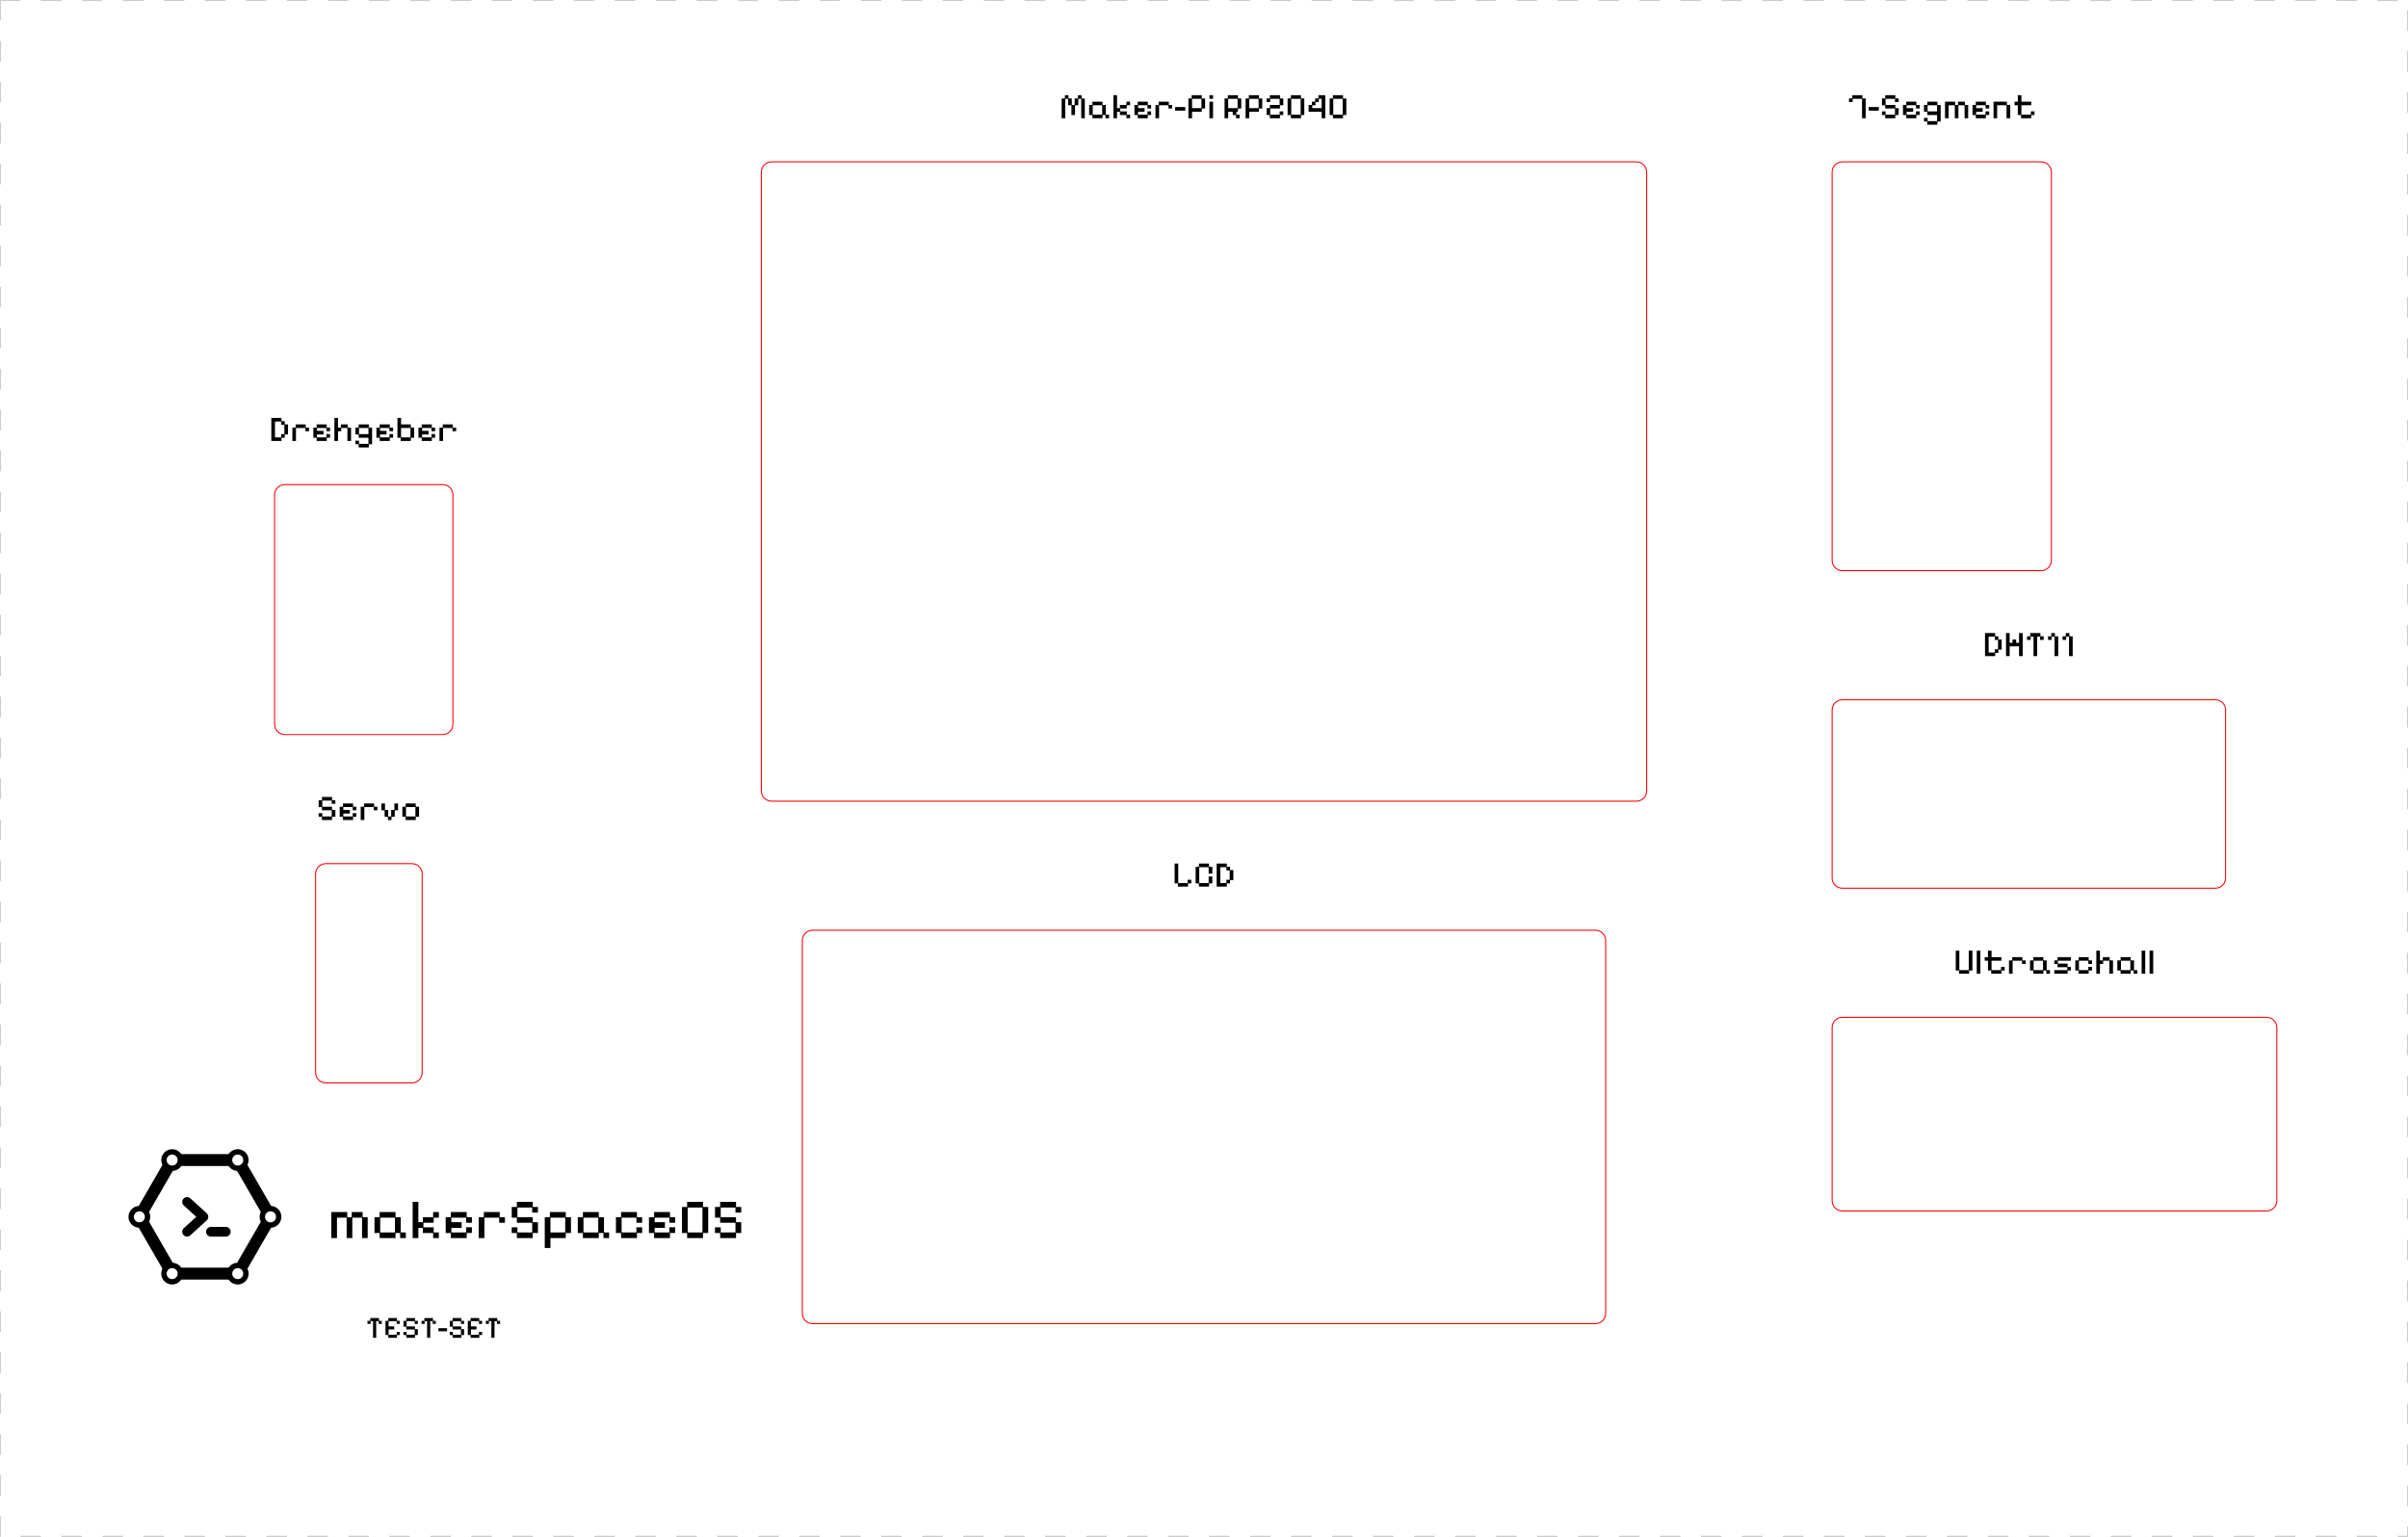
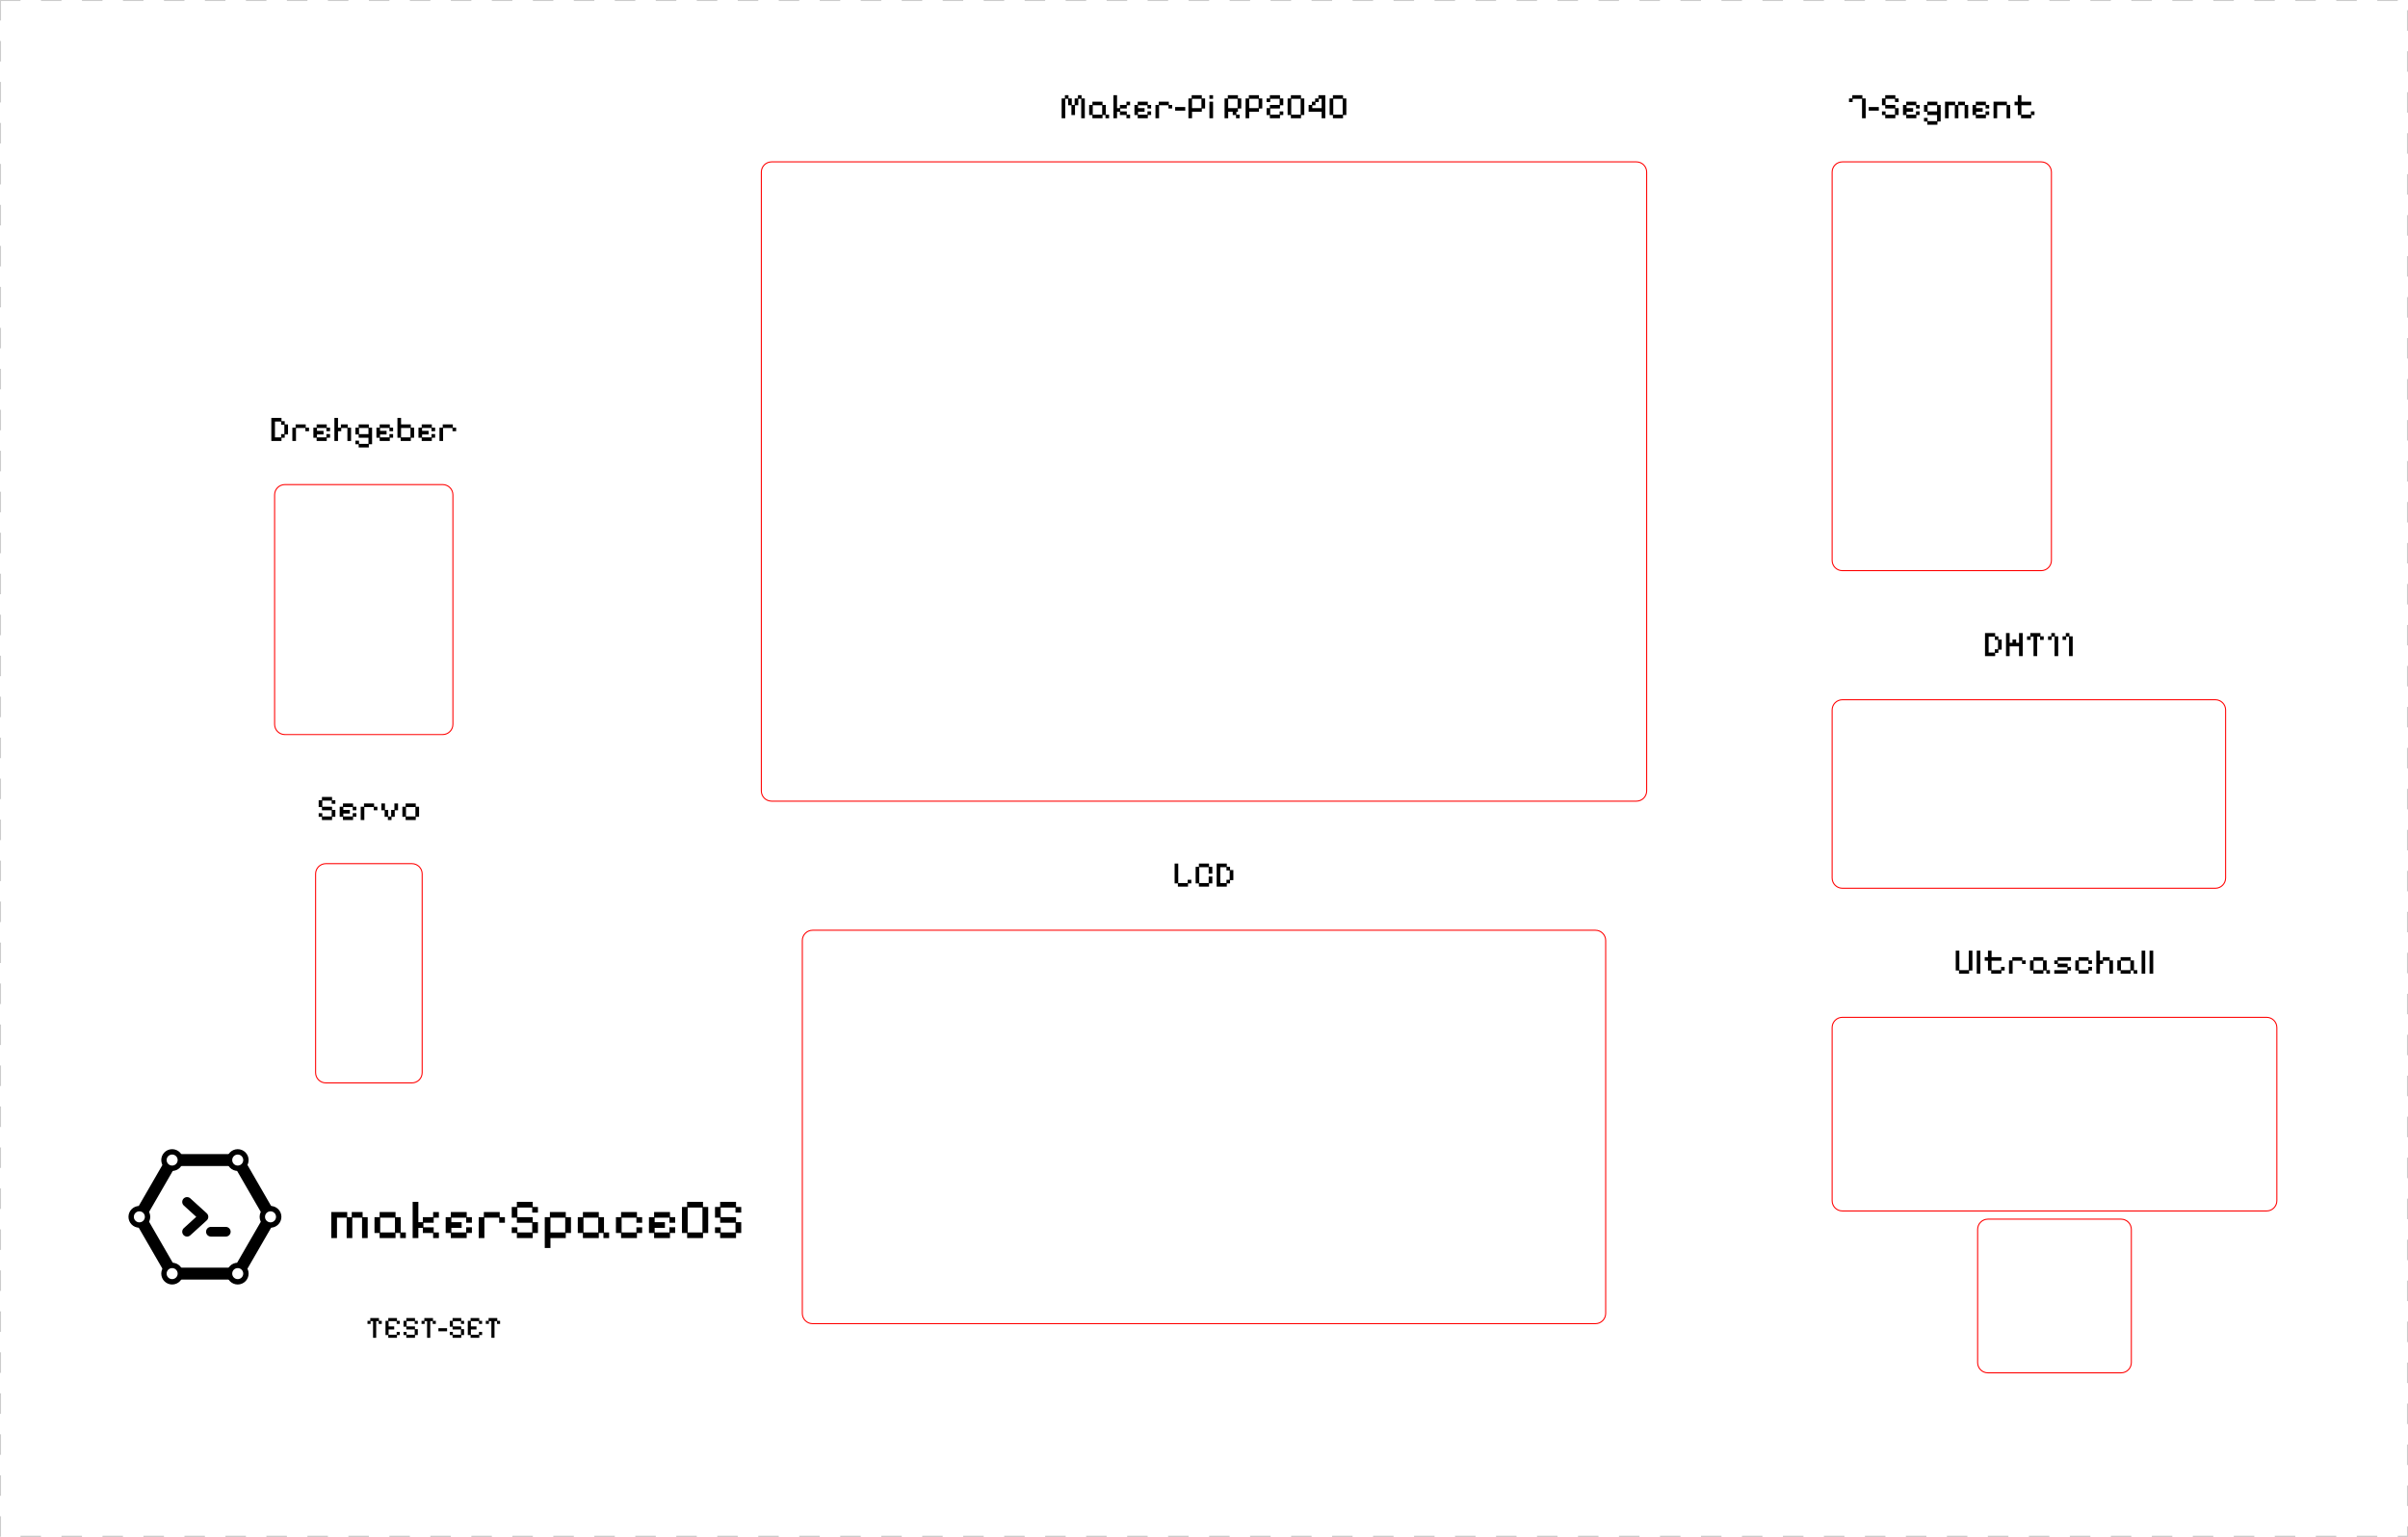
<svg xmlns="http://www.w3.org/2000/svg" width="235mm" height="150mm" viewBox="0 0 235 150">
  <g>
    <rect x="0" y="0" width="235" height="150" fill="none" stroke="#cccccc" stroke-width="0.2" stroke-dasharray="2,2" />
  </g>
  <g fill="none" stroke="#ff0000" stroke-width="0.1">
    <rect x="74.3" y="15.8" width="86.4" height="62.4" rx="1" ry="1" />
    <rect x="78.3" y="90.8" width="78.4" height="38.4" rx="1" ry="1" />
    <rect x="26.8" y="47.3" width="17.4" height="24.4" rx="1" ry="1" />
    <rect x="30.8" y="84.3" width="10.4" height="21.4" rx="1" ry="1" />
    <rect x="178.8" y="15.8" width="21.4" height="39.9" rx="1" ry="1" />
    <rect x="178.8" y="68.3" width="38.4" height="18.4" rx="1" ry="1" />
    <rect x="178.8" y="99.3" width="43.4" height="18.9" rx="1" ry="1" />
+     <rect x="193" y="119" width="15" height="15" rx="1" ry="1" />
  </g>
  <g>
    <g fill="none" stroke="#000000">
      <g stroke-width="1.164">
        <line x1="17.455" y1="113.231" x2="22.545" y2="113.231" />
        <line x1="23.527" y1="113.798" x2="26.073" y2="118.206" />
        <line x1="26.073" y1="119.34" x2="23.527" y2="123.748" />
        <line x1="22.545" y1="124.315" x2="17.455" y2="124.315" />
        <line x1="16.473" y1="123.748" x2="13.927" y2="119.34" />
        <line x1="13.927" y1="118.206" x2="16.473" y2="113.798" />
      </g>
      <g stroke-width="0.524">
        <circle cx="16.8" cy="113.231" r="0.8" />
        <circle cx="23.2" cy="113.231" r="0.8" />
        <circle cx="26.4" cy="118.773" r="0.8" />
        <circle cx="23.2" cy="124.315" r="0.8" />
        <circle cx="16.8" cy="124.315" r="0.8" />
        <circle cx="13.6" cy="118.773" r="0.8" />
      </g>
      <polyline points="18.255,117.318 19.855,118.773 18.255,120.227" stroke-width="0.945" stroke-linecap="round" stroke-linejoin="round" />
      <line x1="20.582" y1="120.227" x2="22.036" y2="120.227" stroke-width="0.945" stroke-linecap="round" />
    </g>
    <path d="M32.33 120.846L32.33 118.305L33.886 118.305L33.886 118.806L34.327 118.806L34.327 118.305L35.388 118.305L35.388 118.806L35.883 118.806L35.883 120.846L35.333 120.846L35.333 118.855L34.382 118.855L34.382 120.846L33.831 120.846L33.831 118.855L32.886 118.855L32.886 120.846ZM37.049 120.846L37.049 120.351L36.548 120.351L36.548 118.806L37.049 118.806L37.049 118.305L38.6 118.305L38.6 118.806L39.106 118.806L39.106 120.296L39.606 120.296L39.606 120.846L39.051 120.846L39.051 120.351L38.6 120.351L38.6 120.846ZM37.104 120.296L38.545 120.296L38.545 118.855L37.104 118.855ZM40.272 120.846L40.272 117.31L40.828 117.31L40.828 119.295L41.267 119.295L41.267 118.806L42.269 118.806L42.269 118.305L42.83 118.305L42.83 118.855L42.324 118.855L42.324 119.35L41.322 119.35L41.322 119.796L42.324 119.796L42.324 120.296L42.83 120.296L42.83 120.846L42.269 120.846L42.269 120.351L41.267 120.351L41.267 119.851L40.828 119.851L40.828 120.846ZM43.995 120.846L43.995 120.351L43.495 120.351L43.495 118.806L43.995 118.806L43.995 118.305L45.547 118.305L45.547 118.806L46.053 118.806L46.053 119.35L45.492 119.35L45.492 118.855L44.05 118.855L44.05 119.295L45.051 119.295L45.051 119.851L44.05 119.851L44.05 120.296L45.492 120.296L45.492 119.79L46.053 119.79L46.053 120.346L45.547 120.346L45.547 120.846ZM46.718 120.846L46.718 118.806L47.218 118.806L47.218 118.305L48.77 118.305L48.77 118.806L49.276 118.806L49.276 119.35L48.715 119.35L48.715 118.855L47.273 118.855L47.273 120.846ZM50.441 120.846L50.441 120.351L49.941 120.351L49.941 119.796L50.496 119.796L50.496 120.296L51.938 120.296L51.938 119.35L50.441 119.35L50.441 118.855L49.941 118.855L49.941 117.81L50.441 117.81L50.441 117.31L51.992 117.31L51.992 117.81L52.498 117.81L52.498 118.36L51.938 118.36L51.938 117.865L50.496 117.865L50.496 118.806L51.992 118.806L51.992 119.295L52.498 119.295L52.498 120.351L51.992 120.351L51.992 120.846ZM53.164 121.814L53.164 118.806L53.664 118.806L53.664 118.305L55.215 118.305L55.215 118.806L55.721 118.806L55.721 120.351L55.215 120.351L55.215 120.846L53.719 120.846L53.719 121.814ZM53.719 120.296L55.16 120.296L55.16 118.855L53.719 118.855ZM56.887 120.846L56.887 120.351L56.387 120.351L56.387 118.806L56.887 118.806L56.887 118.305L58.438 118.305L58.438 118.806L58.944 118.806L58.944 120.296L59.445 120.296L59.445 120.846L58.889 120.846L58.889 120.351L58.438 120.351L58.438 120.846ZM56.942 120.296L58.383 120.296L58.383 118.855L56.942 118.855ZM60.611 120.846L60.611 120.351L60.11 120.351L60.11 118.806L60.611 118.806L60.611 118.305L62.162 118.305L62.162 118.806L62.668 118.806L62.668 119.35L62.107 119.35L62.107 118.855L60.666 118.855L60.666 120.296L62.107 120.296L62.107 119.796L62.668 119.796L62.668 120.351L62.162 120.351L62.162 120.846ZM63.834 120.846L63.834 120.351L63.333 120.351L63.333 118.806L63.834 118.806L63.834 118.305L65.385 118.305L65.385 118.806L65.891 118.806L65.891 119.35L65.33 119.35L65.33 118.855L63.889 118.855L63.889 119.295L64.89 119.295L64.89 119.851L63.889 119.851L63.889 120.296L65.33 120.296L65.33 119.79L65.891 119.79L65.891 120.346L65.385 120.346L65.385 120.846ZM67.057 120.846L67.057 120.351L66.556 120.351L66.556 117.81L67.057 117.81L67.057 117.31L68.608 117.31L68.608 117.81L69.114 117.81L69.114 120.351L68.608 120.351L68.608 120.846ZM67.112 120.296L68.553 120.296L68.553 117.865L67.112 117.865ZM70.28 120.846L70.28 120.351L69.779 120.351L69.779 119.796L70.335 119.796L70.335 120.296L71.776 120.296L71.776 119.35L70.28 119.35L70.28 118.855L69.779 118.855L69.779 117.81L70.28 117.81L70.28 117.31L71.831 117.31L71.831 117.81L72.337 117.81L72.337 118.36L71.776 118.36L71.776 117.865L70.335 117.865L70.335 118.806L71.831 118.806L71.831 119.295L72.337 119.295L72.337 120.351L71.831 120.351L71.831 120.846Z" />
    <path d="M36.407 130.581L36.407 128.955L36.167 128.955L36.167 129.225L35.864 129.225L35.864 128.925L36.137 128.925L36.137 128.652L36.983 128.652L36.983 128.925L37.259 128.925L37.259 129.225L36.953 129.225L36.953 128.955L36.713 128.955L36.713 130.581ZM37.895 130.581L37.895 130.311L37.622 130.311L37.622 128.925L37.895 128.925L37.895 128.652L38.741 128.652L38.741 128.925L39.017 128.925L39.017 129.225L38.711 129.225L38.711 128.955L37.925 128.955L37.925 129.468L38.471 129.468L38.471 129.765L37.925 129.765L37.925 130.281L38.711 130.281L38.711 130.008L39.017 130.008L39.017 130.311L38.741 130.311L38.741 130.581ZM39.653 130.581L39.653 130.311L39.38 130.311L39.38 130.008L39.683 130.008L39.683 130.281L40.469 130.281L40.469 129.765L39.653 129.765L39.653 129.495L39.38 129.495L39.38 128.925L39.653 128.925L39.653 128.652L40.499 128.652L40.499 128.925L40.775 128.925L40.775 129.225L40.469 129.225L40.469 128.955L39.683 128.955L39.683 129.468L40.499 129.468L40.499 129.735L40.775 129.735L40.775 130.311L40.499 130.311L40.499 130.581ZM41.681 130.581L41.681 128.955L41.441 128.955L41.441 129.225L41.138 129.225L41.138 128.925L41.411 128.925L41.411 128.652L42.257 128.652L42.257 128.925L42.533 128.925L42.533 129.225L42.227 129.225L42.227 128.955L41.987 128.955L41.987 130.581ZM42.785 129.945L42.785 129.642L43.631 129.642L43.631 129.945ZM44.168 130.581L44.168 130.311L43.895 130.311L43.895 130.008L44.198 130.008L44.198 130.281L44.984 130.281L44.984 129.765L44.168 129.765L44.168 129.495L43.895 129.495L43.895 128.925L44.168 128.925L44.168 128.652L45.014 128.652L45.014 128.925L45.29 128.925L45.29 129.225L44.984 129.225L44.984 128.955L44.198 128.955L44.198 129.468L45.014 129.468L45.014 129.735L45.29 129.735L45.29 130.311L45.014 130.311L45.014 130.581ZM45.926 130.581L45.926 130.311L45.653 130.311L45.653 128.925L45.926 128.925L45.926 128.652L46.772 128.652L46.772 128.925L47.048 128.925L47.048 129.225L46.742 129.225L46.742 128.955L45.956 128.955L45.956 129.468L46.502 129.468L46.502 129.765L45.956 129.765L45.956 130.281L46.742 130.281L46.742 130.008L47.048 130.008L47.048 130.311L46.772 130.311L46.772 130.581ZM47.954 130.581L47.954 128.955L47.714 128.955L47.714 129.225L47.411 129.225L47.411 128.925L47.684 128.925L47.684 128.652L48.53 128.652L48.53 128.925L48.806 128.925L48.806 129.225L48.5 129.225L48.5 128.955L48.26 128.955L48.26 130.581Z" />
    <g fill="#000000" stroke="none">
      <path d="M103.607 11.542L103.607 9.61L103.925 9.61L103.925 9.291L104.275 9.291L104.275 9.61L104.597 9.61L104.597 10.244L104.877 10.244L104.877 9.61L105.199 9.61L105.199 9.291L105.553 9.291L105.553 9.61L105.868 9.61L105.868 11.542L105.518 11.542L105.518 9.645L105.234 9.645L105.234 10.275L104.912 10.275L104.912 11.227L104.562 11.227L104.562 10.275L104.24 10.275L104.24 9.645L103.96 9.645L103.96 11.542ZM106.61 11.542L106.61 11.227L106.291 11.227L106.291 10.244L106.61 10.244L106.61 9.925L107.597 9.925L107.597 10.244L107.919 10.244L107.919 11.192L108.237 11.192L108.237 11.542L107.884 11.542L107.884 11.227L107.597 11.227L107.597 11.542ZM106.645 11.192L107.562 11.192L107.562 10.275L106.645 10.275ZM108.661 11.542L108.661 9.291L109.014 9.291L109.014 10.555L109.294 10.555L109.294 10.244L109.931 10.244L109.931 9.925L110.288 9.925L110.288 10.275L109.966 10.275L109.966 10.59L109.329 10.59L109.329 10.873L109.966 10.873L109.966 11.192L110.288 11.192L110.288 11.542L109.931 11.542L109.931 11.227L109.294 11.227L109.294 10.909L109.014 10.909L109.014 11.542ZM111.03 11.542L111.03 11.227L110.712 11.227L110.712 10.244L111.03 10.244L111.03 9.925L112.017 9.925L112.017 10.244L112.339 10.244L112.339 10.59L111.982 10.59L111.982 10.275L111.065 10.275L111.065 10.555L111.702 10.555L111.702 10.909L111.065 10.909L111.065 11.192L111.982 11.192L111.982 10.87L112.339 10.87L112.339 11.223L112.017 11.223L112.017 11.542ZM112.763 11.542L112.763 10.244L113.081 10.244L113.081 9.925L114.068 9.925L114.068 10.244L114.39 10.244L114.39 10.59L114.033 10.59L114.033 10.275L113.116 10.275L113.116 11.542ZM114.684 10.8L114.684 10.447L115.671 10.447L115.671 10.8ZM115.979 11.542L115.979 9.61L116.298 9.61L116.298 9.291L117.285 9.291L117.285 9.61L117.607 9.61L117.607 10.59L117.285 10.59L117.285 10.909L116.333 10.909L116.333 11.542ZM116.333 10.555L117.25 10.555L117.25 9.645L116.333 9.645ZM118.03 11.542L118.03 9.925L118.384 9.925L118.384 11.542ZM118.03 9.645L118.03 9.291L118.384 9.291L118.384 9.645ZM119.507 11.542L119.507 9.61L119.826 9.61L119.826 9.291L120.813 9.291L120.813 9.61L121.135 9.61L121.135 10.59L120.813 10.59L120.813 10.909L120.659 10.909L120.659 11.192L120.974 11.192L120.974 11.542L120.624 11.542L120.624 11.227L120.302 11.227L120.302 10.909L119.861 10.909L119.861 11.542ZM119.861 10.555L120.778 10.555L120.778 9.645L119.861 9.645ZM121.558 11.542L121.558 9.61L121.877 9.61L121.877 9.291L122.864 9.291L122.864 9.61L123.186 9.61L123.186 10.59L122.864 10.59L122.864 10.909L121.912 10.909L121.912 11.542ZM121.912 10.555L122.829 10.555L122.829 9.645L121.912 9.645ZM123.928 11.542L123.928 11.227L123.609 11.227L123.609 10.555L123.928 10.555L123.928 10.244L124.88 10.244L124.88 9.645L123.963 9.645L123.963 9.96L123.609 9.96L123.609 9.61L123.928 9.61L123.928 9.291L124.915 9.291L124.915 9.61L125.237 9.61L125.237 10.275L124.915 10.275L124.915 10.59L123.963 10.59L123.963 11.192L124.88 11.192L124.88 10.873L125.237 10.873L125.237 11.227L124.915 11.227L124.915 11.542ZM125.979 11.542L125.979 11.227L125.66 11.227L125.66 9.61L125.979 9.61L125.979 9.291L126.966 9.291L126.966 9.61L127.288 9.61L127.288 11.227L126.966 11.227L126.966 11.542ZM126.014 11.192L126.931 11.192L126.931 9.645L126.014 9.645ZM128.982 11.542L128.982 10.909L127.711 10.909L127.711 10.244L128.03 10.244L128.03 9.925L128.345 9.925L128.345 9.61L128.667 9.61L128.667 9.291L129.339 9.291L129.339 11.542ZM128.065 10.555L128.982 10.555L128.982 9.645L128.702 9.645L128.702 9.96L128.38 9.96L128.38 10.275L128.065 10.275ZM130.081 11.542L130.081 11.227L129.762 11.227L129.762 9.61L130.081 9.61L130.081 9.291L131.068 9.291L131.068 9.61L131.39 9.61L131.39 11.227L131.068 11.227L131.068 11.542ZM130.116 11.192L131.033 11.192L131.033 9.645L130.116 9.645Z" />
      <path d="M114.952 86.542L114.952 86.227L114.633 86.227L114.633 84.291L114.987 84.291L114.987 86.192L115.904 86.192L115.904 85.874L116.261 85.874L116.261 86.227L115.939 86.227L115.939 86.542ZM117.003 86.542L117.003 86.227L116.684 86.227L116.684 84.61L117.003 84.61L117.003 84.291L117.99 84.291L117.99 84.61L118.312 84.61L118.312 85.275L117.955 85.275L117.955 84.645L117.038 84.645L117.038 86.192L117.955 86.192L117.955 85.555L118.312 85.555L118.312 86.227L117.99 86.227L117.99 86.542ZM118.736 86.542L118.736 84.291L119.726 84.291L119.726 84.61L120.041 84.61L120.041 84.925L120.363 84.925L120.363 85.909L120.041 85.909L120.041 86.227L119.726 86.227L119.726 86.542ZM119.089 86.192L119.691 86.192L119.691 85.874L120.006 85.874L120.006 84.96L119.691 84.96L119.691 84.645L119.089 84.645Z" />
      <path d="M26.48 43.042L26.48 40.791L27.471 40.791L27.471 41.11L27.786 41.11L27.786 41.425L28.108 41.425L28.108 42.408L27.786 42.408L27.786 42.727L27.471 42.727L27.471 43.042ZM26.834 42.692L27.436 42.692L27.436 42.373L27.751 42.373L27.751 41.46L27.436 41.46L27.436 41.145L26.834 41.145ZM28.532 43.042L28.532 41.743L28.85 41.743L28.85 41.425L29.837 41.425L29.837 41.743L30.159 41.743L30.159 42.09L29.802 42.09L29.802 41.775L28.885 41.775L28.885 43.042ZM30.901 43.042L30.901 42.727L30.583 42.727L30.583 41.743L30.901 41.743L30.901 41.425L31.888 41.425L31.888 41.743L32.21 41.743L32.21 42.09L31.853 42.09L31.853 41.775L30.936 41.775L30.936 42.055L31.573 42.055L31.573 42.408L30.936 42.408L30.936 42.692L31.853 42.692L31.853 42.37L32.21 42.37L32.21 42.724L31.888 42.724L31.888 43.042ZM32.634 43.042L32.634 40.791L32.987 40.791L32.987 41.743L33.267 41.743L33.267 41.425L33.939 41.425L33.939 41.743L34.261 41.743L34.261 43.042L33.904 43.042L33.904 41.775L33.302 41.775L33.302 42.09L32.987 42.09L32.987 43.042ZM35.003 43.675L35.003 43.361L34.685 43.361L34.685 43.011L35.038 43.011L35.038 43.325L35.959 43.325L35.959 42.727L35.003 42.727L35.003 42.408L34.685 42.408L34.685 41.743L35.003 41.743L35.003 41.425L35.994 41.425L35.994 41.743L36.312 41.743L36.312 43.361L35.994 43.361L35.994 43.675ZM35.038 42.373L35.959 42.373L35.959 41.775L35.038 41.775ZM37.054 43.042L37.054 42.727L36.736 42.727L36.736 41.743L37.054 41.743L37.054 41.425L38.041 41.425L38.041 41.743L38.363 41.743L38.363 42.09L38.006 42.09L38.006 41.775L37.089 41.775L37.089 42.055L37.726 42.055L37.726 42.408L37.089 42.408L37.089 42.692L38.006 42.692L38.006 42.37L38.363 42.37L38.363 42.724L38.041 42.724L38.041 43.042ZM39.105 43.042L39.105 42.727L38.787 42.727L38.787 40.791L39.14 40.791L39.14 41.425L40.092 41.425L40.092 41.743L40.414 41.743L40.414 42.727L40.092 42.727L40.092 43.042ZM39.14 42.692L40.057 42.692L40.057 41.775L39.14 41.775ZM41.156 43.042L41.156 42.727L40.838 42.727L40.838 41.743L41.156 41.743L41.156 41.425L42.143 41.425L42.143 41.743L42.465 41.743L42.465 42.09L42.108 42.09L42.108 41.775L41.191 41.775L41.191 42.055L41.828 42.055L41.828 42.408L41.191 42.408L41.191 42.692L42.108 42.692L42.108 42.37L42.465 42.37L42.465 42.724L42.143 42.724L42.143 43.042ZM42.889 43.042L42.889 41.743L43.207 41.743L43.207 41.425L44.194 41.425L44.194 41.743L44.516 41.743L44.516 42.09L44.159 42.09L44.159 41.775L43.242 41.775L43.242 43.042Z" />
      <path d="M31.419 80.042L31.419 79.727L31.1 79.727L31.1 79.374L31.454 79.374L31.454 79.692L32.37 79.692L32.37 79.09L31.419 79.09L31.419 78.775L31.1 78.775L31.1 78.11L31.419 78.11L31.419 77.791L32.406 77.791L32.406 78.11L32.727 78.11L32.727 78.46L32.37 78.46L32.37 78.145L31.454 78.145L31.454 78.743L32.406 78.743L32.406 79.055L32.727 79.055L32.727 79.727L32.406 79.727L32.406 80.042ZM33.47 80.042L33.47 79.727L33.151 79.727L33.151 78.743L33.47 78.743L33.47 78.425L34.457 78.425L34.457 78.743L34.779 78.743L34.779 79.09L34.422 79.09L34.422 78.775L33.505 78.775L33.505 79.055L34.142 79.055L34.142 79.409L33.505 79.409L33.505 79.692L34.422 79.692L34.422 79.37L34.779 79.37L34.779 79.724L34.457 79.724L34.457 80.042ZM35.202 80.042L35.202 78.743L35.521 78.743L35.521 78.425L36.508 78.425L36.508 78.743L36.83 78.743L36.83 79.09L36.473 79.09L36.473 78.775L35.556 78.775L35.556 80.042ZM37.855 80.042L37.855 79.727L37.537 79.727L37.537 79.09L37.218 79.09L37.218 78.425L37.572 78.425L37.572 79.055L37.887 79.055L37.887 79.692L38.174 79.692L38.174 79.055L38.489 79.055L38.489 78.425L38.846 78.425L38.846 79.09L38.524 79.09L38.524 79.727L38.209 79.727L38.209 80.042ZM39.588 80.042L39.588 79.727L39.269 79.727L39.269 78.743L39.588 78.743L39.588 78.425L40.575 78.425L40.575 78.743L40.897 78.743L40.897 79.727L40.575 79.727L40.575 80.042ZM39.623 79.692L40.54 79.692L40.54 78.775L39.623 78.775Z" />
      <path d="M181.718 11.542L181.718 9.645L180.801 9.645L180.801 9.96L180.447 9.96L180.447 9.61L180.766 9.61L180.766 9.291L181.753 9.291L181.753 9.61L182.075 9.61L182.075 11.542ZM182.369 10.8L182.369 10.447L183.356 10.447L183.356 10.8ZM183.982 11.542L183.982 11.227L183.664 11.227L183.664 10.873L184.017 10.873L184.017 11.192L184.934 11.192L184.934 10.59L183.982 10.59L183.982 10.275L183.664 10.275L183.664 9.61L183.982 9.61L183.982 9.291L184.969 9.291L184.969 9.61L185.291 9.61L185.291 9.96L184.934 9.96L184.934 9.645L184.017 9.645L184.017 10.244L184.969 10.244L184.969 10.555L185.291 10.555L185.291 11.227L184.969 11.227L184.969 11.542ZM186.033 11.542L186.033 11.227L185.715 11.227L185.715 10.244L186.033 10.244L186.033 9.925L187.02 9.925L187.02 10.244L187.342 10.244L187.342 10.59L186.985 10.59L186.985 10.275L186.068 10.275L186.068 10.555L186.705 10.555L186.705 10.909L186.068 10.909L186.068 11.192L186.985 11.192L186.985 10.87L187.342 10.87L187.342 11.223L187.02 11.223L187.02 11.542ZM188.084 12.175L188.084 11.861L187.766 11.861L187.766 11.511L188.119 11.511L188.119 11.825L189.04 11.825L189.04 11.227L188.084 11.227L188.084 10.909L187.766 10.909L187.766 10.244L188.084 10.244L188.084 9.925L189.075 9.925L189.075 10.244L189.393 10.244L189.393 11.861L189.075 11.861L189.075 12.175ZM188.119 10.873L189.04 10.873L189.04 10.275L188.119 10.275ZM189.817 11.542L189.817 9.925L190.807 9.925L190.807 10.244L191.087 10.244L191.087 9.925L191.763 9.925L191.763 10.244L192.078 10.244L192.078 11.542L191.728 11.542L191.728 10.275L191.122 10.275L191.122 11.542L190.772 11.542L190.772 10.275L190.17 10.275L190.17 11.542ZM192.82 11.542L192.82 11.227L192.501 11.227L192.501 10.244L192.82 10.244L192.82 9.925L193.807 9.925L193.807 10.244L194.129 10.244L194.129 10.59L193.772 10.59L193.772 10.275L192.855 10.275L192.855 10.555L193.492 10.555L193.492 10.909L192.855 10.909L192.855 11.192L193.772 11.192L193.772 10.87L194.129 10.87L194.129 11.223L193.807 11.223L193.807 11.542ZM194.552 11.542L194.552 9.925L195.858 9.925L195.858 10.244L196.18 10.244L196.18 11.542L195.823 11.542L195.823 10.275L194.906 10.275L194.906 11.542ZM197.237 11.542L197.237 11.227L196.922 11.227L196.922 10.275L196.603 10.275L196.603 9.925L196.922 9.925L196.922 9.291L197.272 9.291L197.272 9.925L198.231 9.925L198.231 10.275L197.272 10.275L197.272 11.192L198.196 11.192L198.196 10.873L198.549 10.873L198.549 11.227L198.231 11.227L198.231 11.542Z" />
      <path d="M193.72 64.042L193.72 61.791L194.71 61.791L194.71 62.11L195.025 62.11L195.025 62.425L195.347 62.425L195.347 63.408L195.025 63.408L195.025 63.727L194.71 63.727L194.71 64.042ZM194.073 63.692L194.675 63.692L194.675 63.373L194.99 63.373L194.99 62.46L194.675 62.46L194.675 62.145L194.073 62.145ZM195.77 64.042L195.77 61.791L196.124 61.791L196.124 62.743L196.404 62.743L196.404 62.425L196.761 62.425L196.761 62.743L197.041 62.743L197.041 61.791L197.398 61.791L197.398 64.042L197.041 64.042L197.041 63.09L196.124 63.09L196.124 64.042ZM198.455 64.042L198.455 62.145L198.175 62.145L198.175 62.46L197.821 62.46L197.821 62.11L198.14 62.11L198.14 61.791L199.127 61.791L199.127 62.11L199.449 62.11L199.449 62.46L199.092 62.46L199.092 62.145L198.812 62.145L198.812 64.042ZM200.506 64.042L200.506 62.145L200.226 62.145L200.226 62.46L199.872 62.46L199.872 62.11L200.191 62.11L200.191 61.791L200.541 61.791L200.541 62.11L200.863 62.11L200.863 64.042ZM201.92 64.042L201.92 62.145L201.64 62.145L201.64 62.46L201.286 62.46L201.286 62.11L201.605 62.11L201.605 61.791L201.955 61.791L201.955 62.11L202.277 62.11L202.277 64.042Z" />
      <path d="M191.181 95.042L191.181 94.727L190.863 94.727L190.863 92.791L191.216 92.791L191.216 94.692L192.133 94.692L192.133 92.791L192.49 92.791L192.49 94.727L192.168 94.727L192.168 95.042ZM192.914 95.042L192.914 92.791L193.267 92.791L193.267 95.042ZM194.324 95.042L194.324 94.727L194.009 94.727L194.009 93.775L193.691 93.775L193.691 93.425L194.009 93.425L194.009 92.791L194.359 92.791L194.359 93.425L195.318 93.425L195.318 93.775L194.359 93.775L194.359 94.692L195.283 94.692L195.283 94.374L195.637 94.374L195.637 94.727L195.318 94.727L195.318 95.042ZM196.06 95.042L196.06 93.743L196.379 93.743L196.379 93.425L197.366 93.425L197.366 93.743L197.688 93.743L197.688 94.09L197.331 94.09L197.331 93.775L196.414 93.775L196.414 95.042ZM198.43 95.042L198.43 94.727L198.111 94.727L198.111 93.743L198.43 93.743L198.43 93.425L199.417 93.425L199.417 93.743L199.739 93.743L199.739 94.692L200.057 94.692L200.057 95.042L199.704 95.042L199.704 94.727L199.417 94.727L199.417 95.042ZM198.465 94.692L199.382 94.692L199.382 93.775L198.465 93.775ZM200.481 95.042L200.481 94.692L201.751 94.692L201.751 94.409L200.799 94.409L200.799 94.09L200.481 94.09L200.481 93.743L200.799 93.743L200.799 93.425L202.108 93.425L202.108 93.775L200.834 93.775L200.834 94.055L201.786 94.055L201.786 94.374L202.108 94.374L202.108 94.727L201.786 94.727L201.786 95.042ZM202.85 95.042L202.85 94.727L202.532 94.727L202.532 93.743L202.85 93.743L202.85 93.425L203.837 93.425L203.837 93.743L204.159 93.743L204.159 94.09L203.802 94.09L203.802 93.775L202.885 93.775L202.885 94.692L203.802 94.692L203.802 94.374L204.159 94.374L204.159 94.727L203.837 94.727L203.837 95.042ZM204.583 95.042L204.583 92.791L204.936 92.791L204.936 93.743L205.216 93.743L205.216 93.425L205.888 93.425L205.888 93.743L206.21 93.743L206.21 95.042L205.853 95.042L205.853 93.775L205.251 93.775L205.251 94.09L204.936 94.09L204.936 95.042ZM206.952 95.042L206.952 94.727L206.634 94.727L206.634 93.743L206.952 93.743L206.952 93.425L207.939 93.425L207.939 93.743L208.261 93.743L208.261 94.692L208.58 94.692L208.58 95.042L208.226 95.042L208.226 94.727L207.939 94.727L207.939 95.042ZM206.987 94.692L207.904 94.692L207.904 93.775L206.987 93.775ZM209.003 95.042L209.003 92.791L209.357 92.791L209.357 95.042ZM209.78 95.042L209.78 92.791L210.134 92.791L210.134 95.042Z" />
    </g>
  </g>
</svg>
